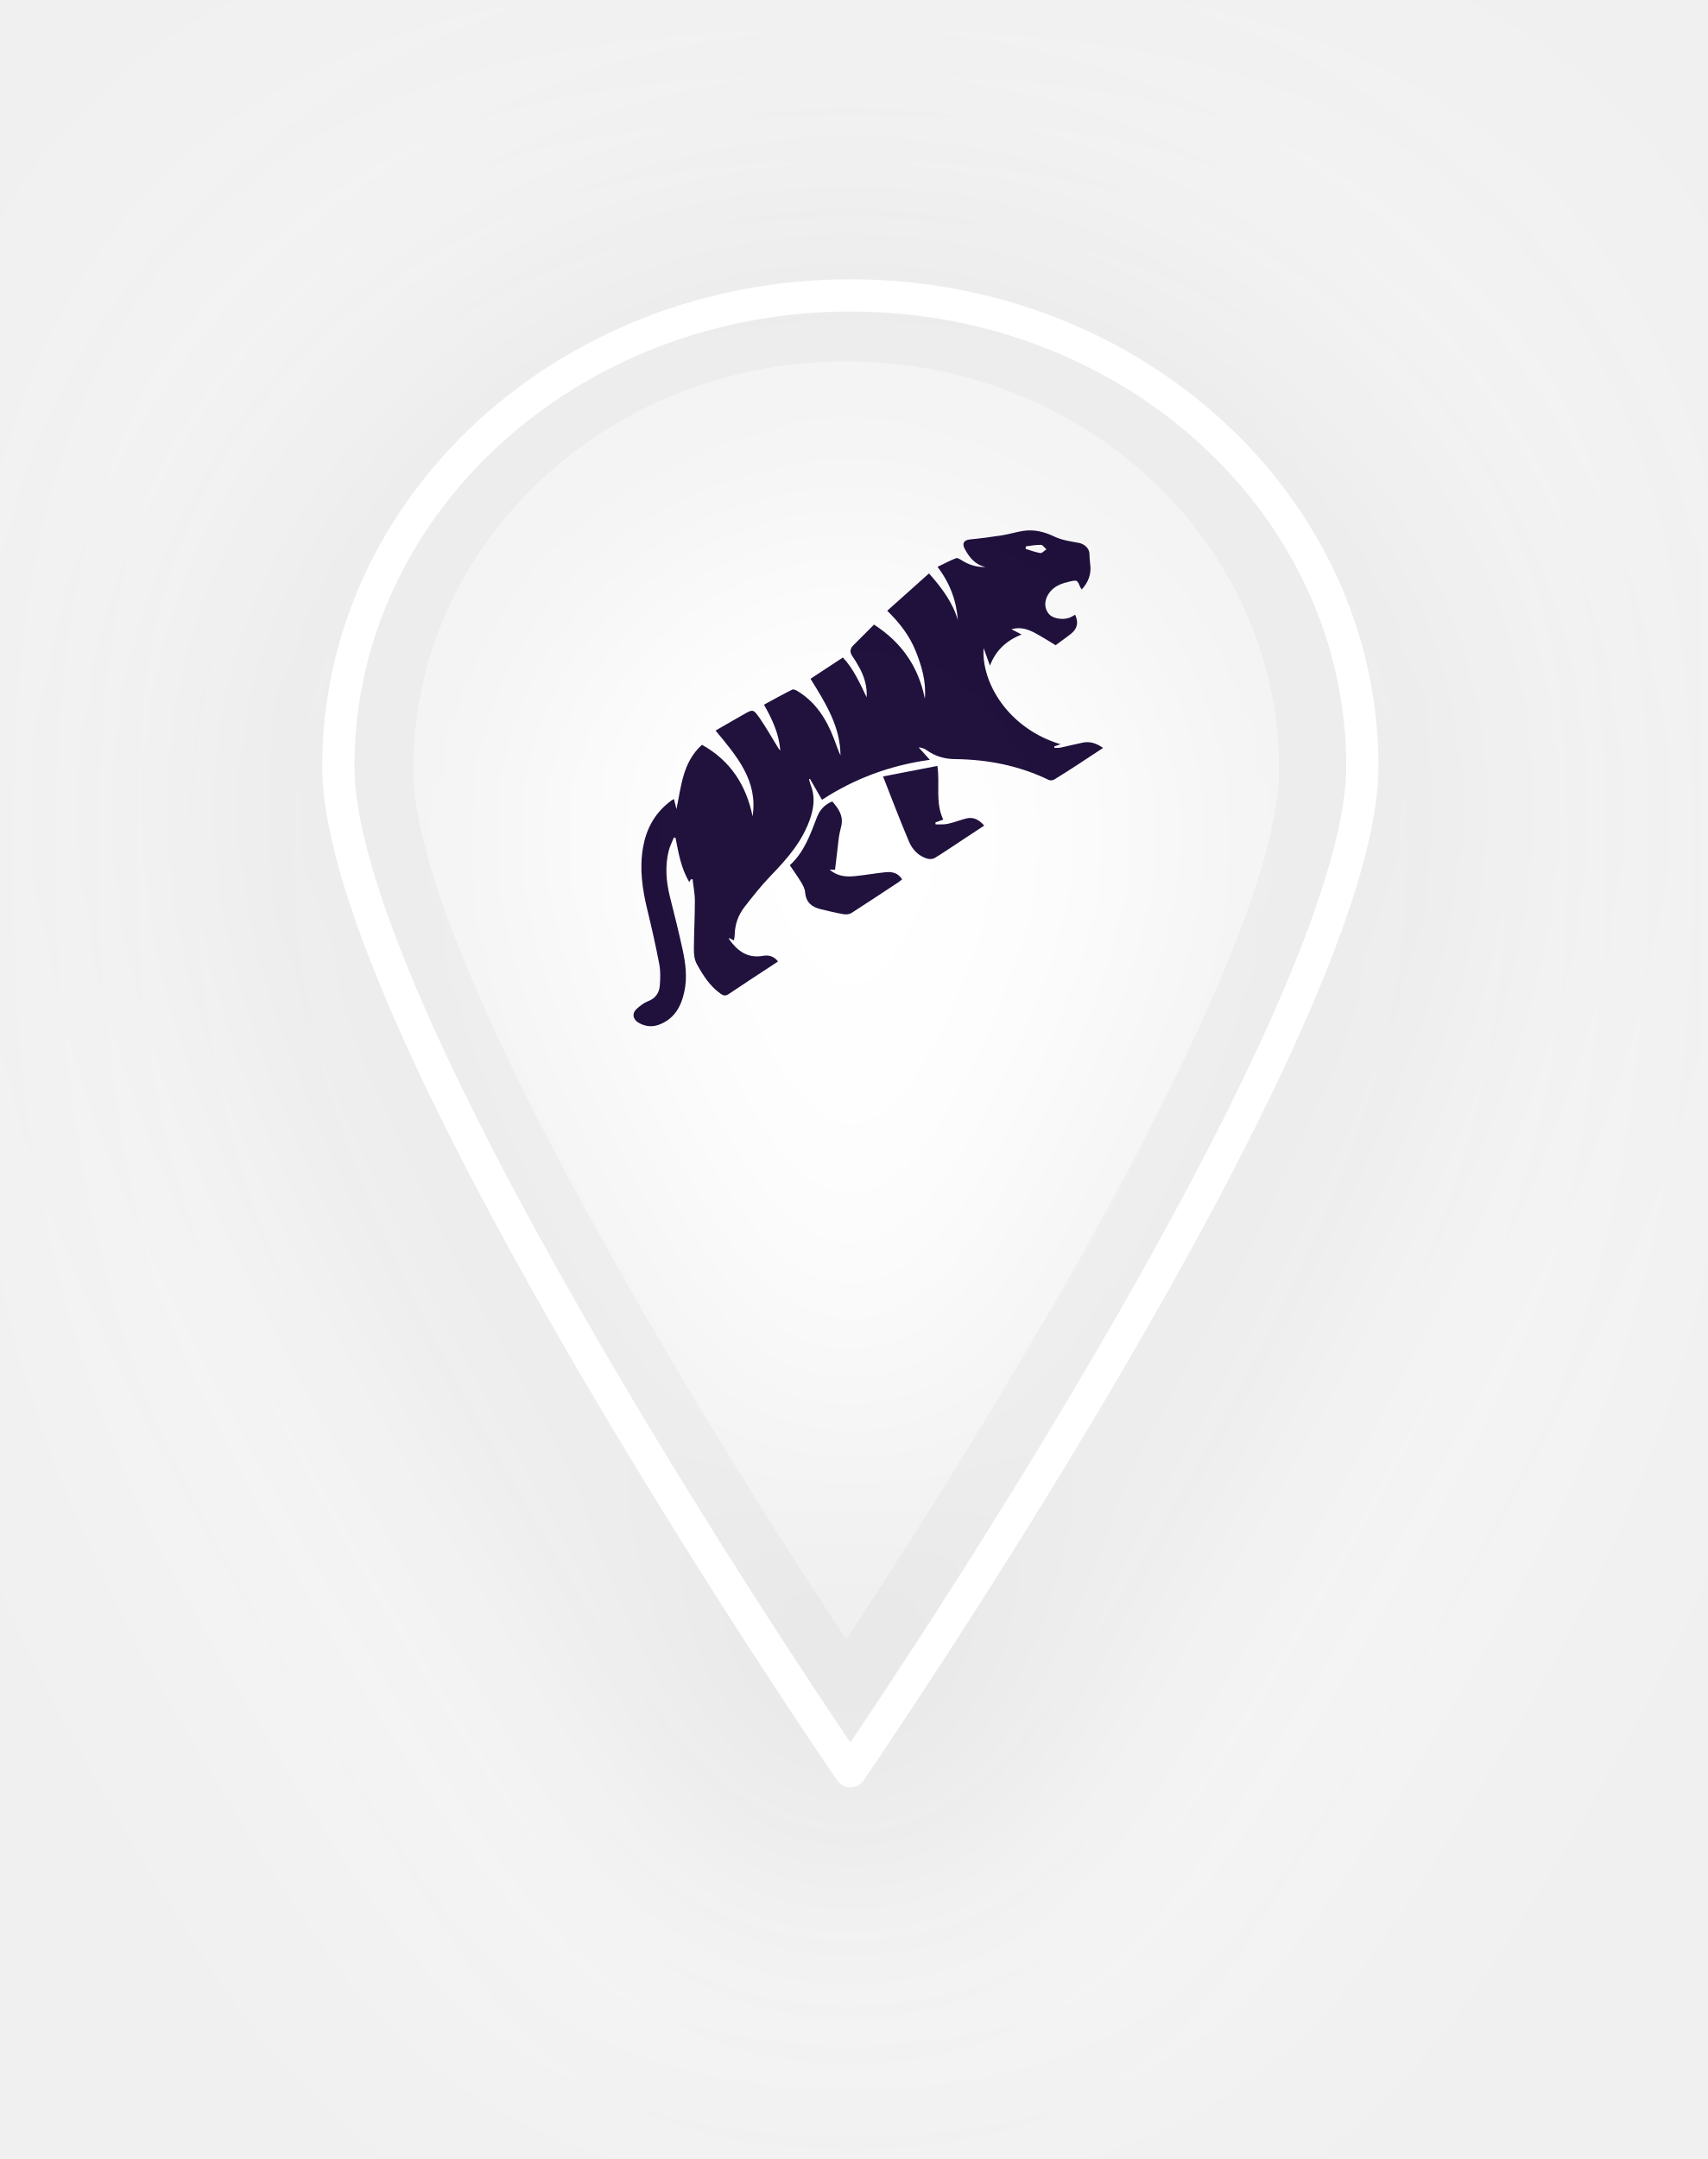
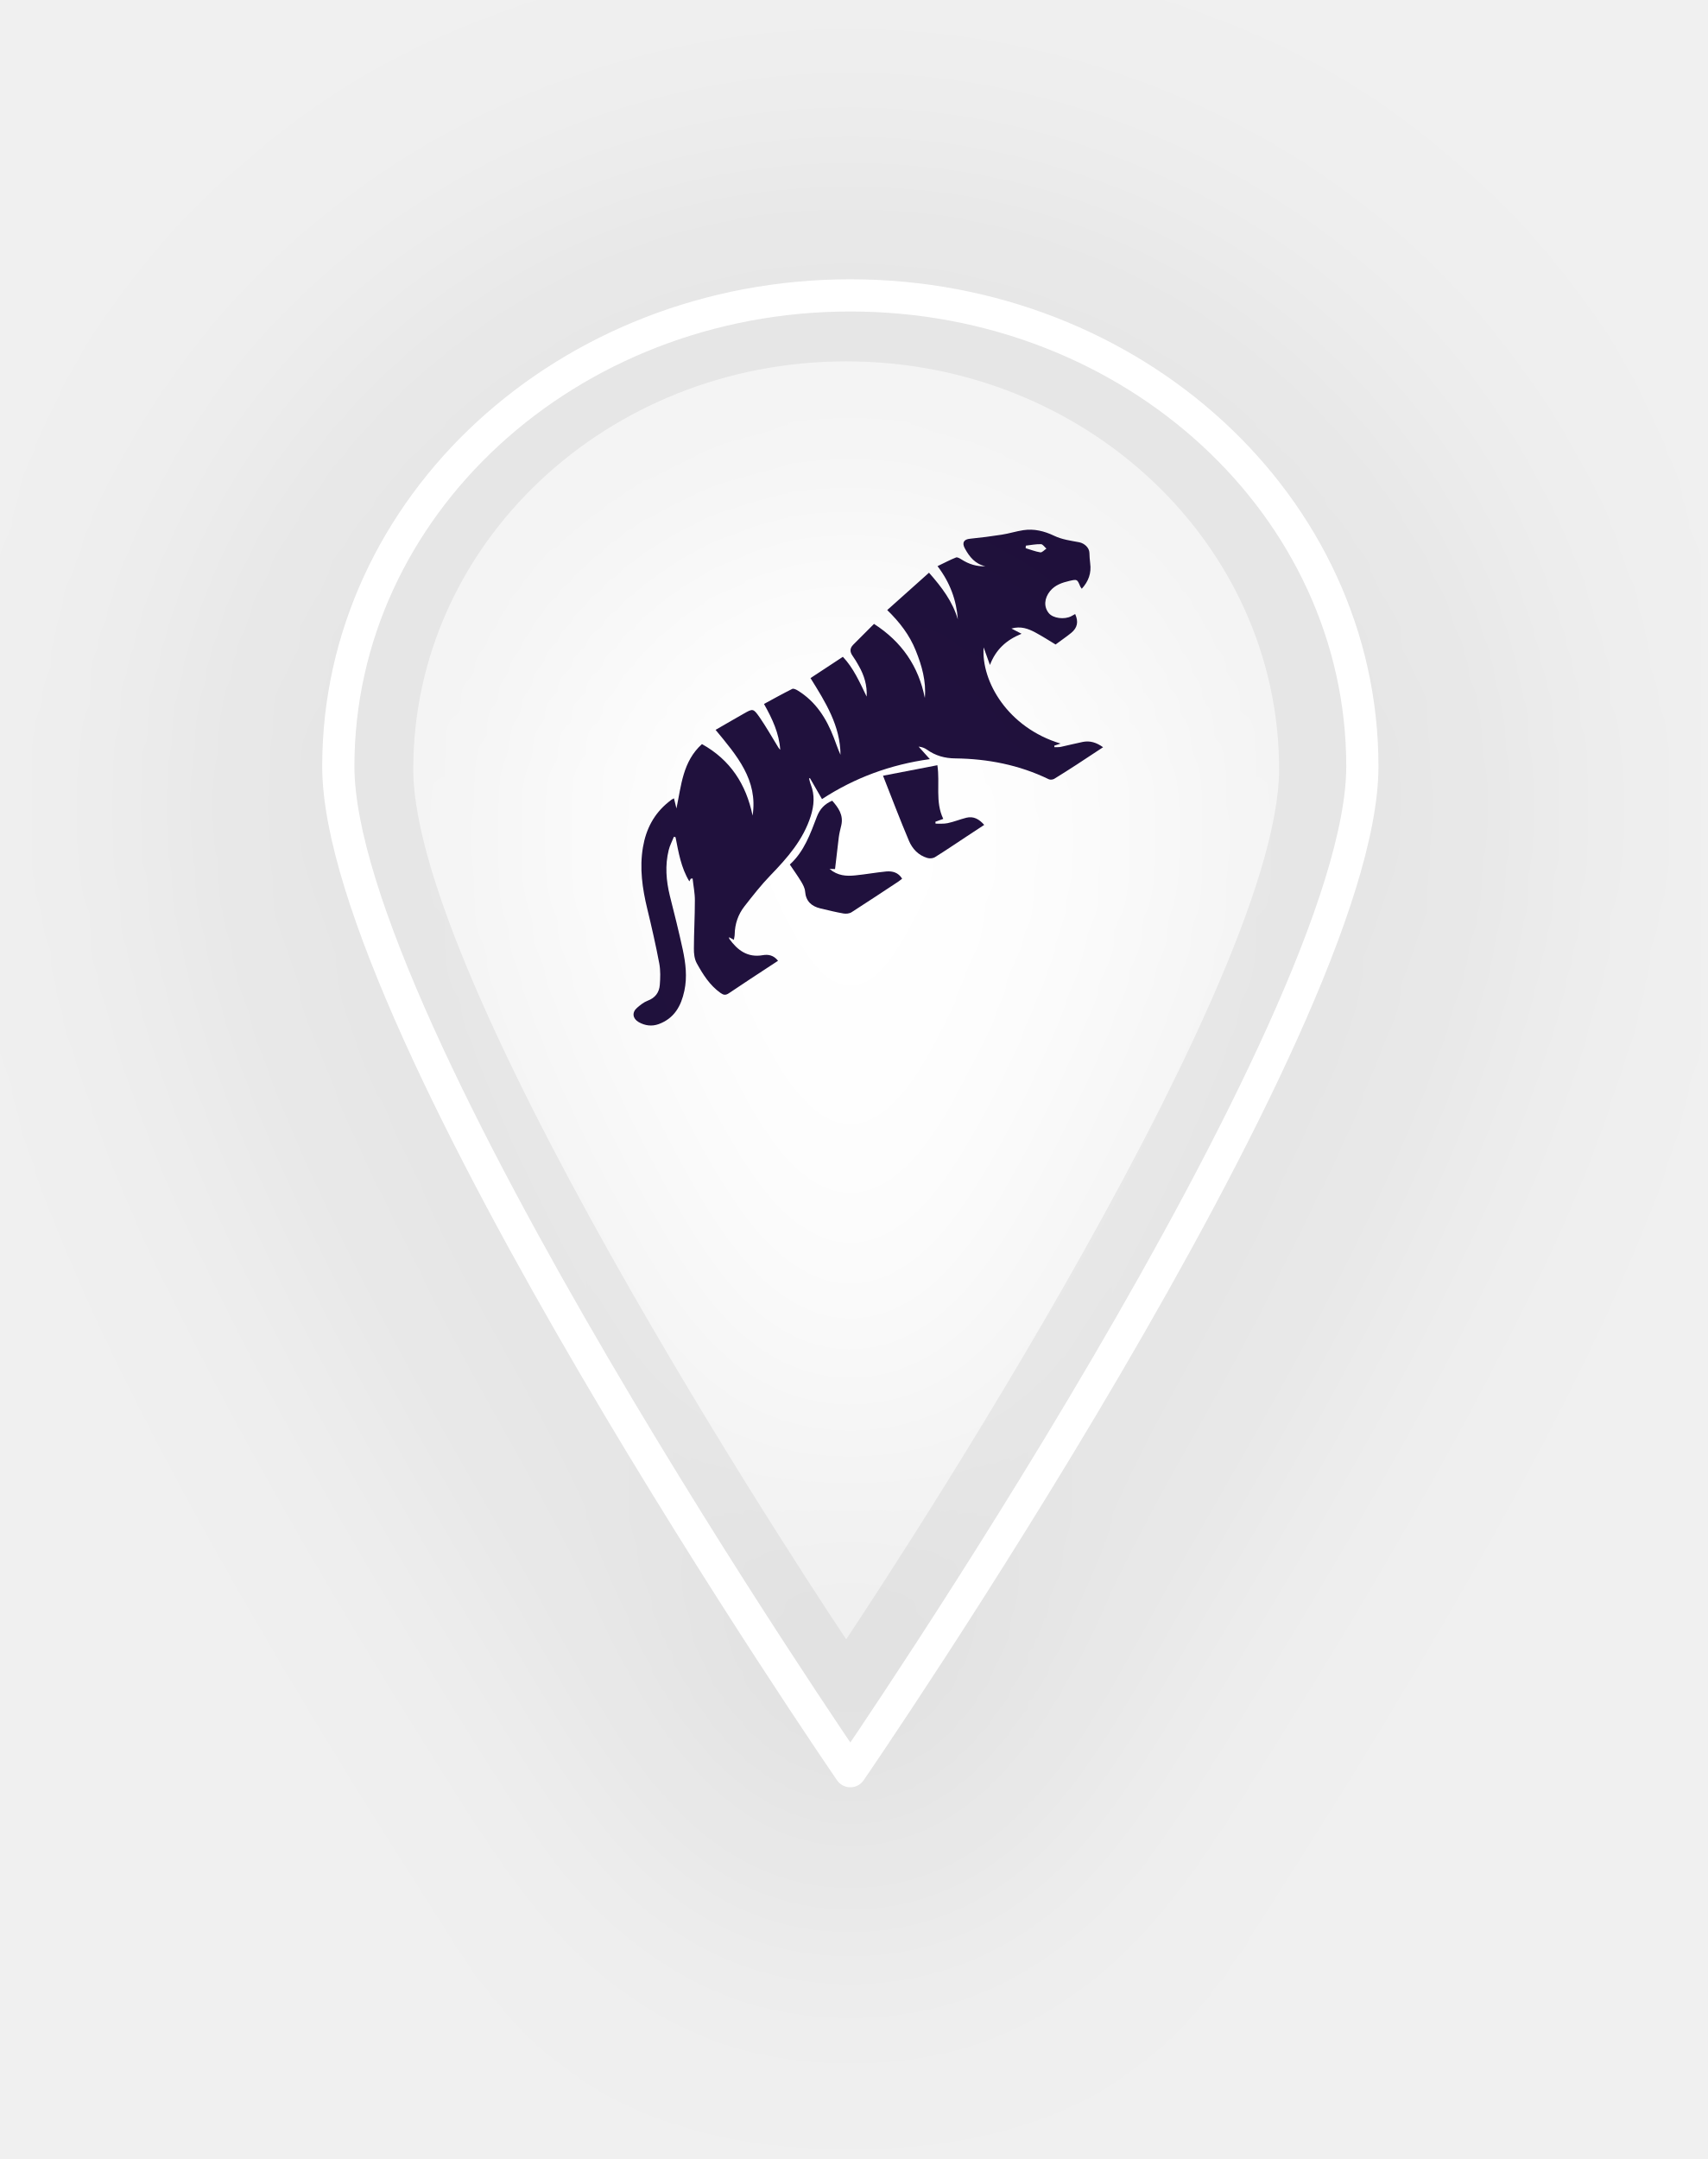
<svg xmlns="http://www.w3.org/2000/svg" width="159" height="201" viewBox="0 0 159 201" fill="none">
+   <path d="M78.787 33.641C56.505 33.641 38.477 50.646 38.477 71.602C38.477 92.558 78.787 152.614 78.787 152.614C78.787 152.614 119.097 92.558 119.097 71.602C119.097 50.646 101.069 33.641 78.787 33.641Z" fill="white" />
+   <path d="M64.316 81.803C64.281 81.864 64.252 81.933 64.183 82.054C63.405 80.766 63.177 79.343 62.899 77.94C62.849 77.922 62.791 77.91 62.747 77.901C62.581 78.326 62.358 78.724 62.259 79.154C61.913 80.564 62.022 81.978 62.367 83.387C62.789 85.06 63.211 86.734 63.572 88.409C63.84 89.668 63.998 90.948 63.722 92.237C63.42 93.656 62.786 94.804 61.338 95.341C60.693 95.576 60.058 95.49 59.471 95.159C58.899 94.831 58.823 94.251 59.316 93.826C59.609 93.571 59.942 93.301 60.303 93.165C61.014 92.898 61.379 92.394 61.434 91.691C61.486 91.04 61.505 90.36 61.389 89.719C61.066 88.006 60.679 86.31 60.268 84.616C59.807 82.717 59.536 80.819 59.864 78.879C60.15 77.194 60.885 75.766 62.236 74.676C62.335 74.598 62.425 74.527 62.523 74.449C62.584 74.409 62.642 74.383 62.753 74.323C62.839 74.657 62.907 74.964 62.984 75.266C63.434 73.133 63.562 70.896 65.359 69.274C68.005 70.743 69.475 73.023 70.072 75.928C70.594 72.615 68.588 70.322 66.628 67.949C67.116 67.666 67.577 67.4 68.039 67.134C68.431 66.914 68.823 66.694 69.218 66.459C70.106 65.951 70.132 65.933 70.736 66.795C71.302 67.618 71.799 68.487 72.315 69.33C72.412 69.493 72.5 69.662 72.647 69.805C72.546 68.272 71.91 66.916 71.135 65.538C72.017 65.058 72.877 64.581 73.76 64.139C73.879 64.073 74.121 64.191 74.27 64.282C75.955 65.313 76.944 66.877 77.632 68.666C77.838 69.197 78.018 69.745 78.257 70.268C78.246 67.582 76.873 65.389 75.466 63.13C76.468 62.471 77.443 61.83 78.479 61.148C79.465 62.186 80.051 63.525 80.693 64.852C80.752 63.819 80.467 62.874 79.959 61.987C79.78 61.664 79.592 61.347 79.378 61.048C79.117 60.678 79.121 60.348 79.443 60.023C80.092 59.383 80.729 58.724 81.378 58.084C83.969 59.752 85.523 62.028 86.112 64.976C86.25 63.425 85.832 61.963 85.26 60.552C84.691 59.127 83.767 57.922 82.609 56.796C83.925 55.616 85.194 54.479 86.499 53.319C87.708 54.688 88.705 56.021 89.185 57.669C89.053 55.867 88.457 54.233 87.293 52.708C87.912 52.414 88.455 52.12 89.022 51.898C89.144 51.856 89.369 51.985 89.523 52.084C90.204 52.518 90.93 52.757 91.757 52.717C90.804 52.513 90.268 51.847 89.844 51.068C89.542 50.524 89.741 50.204 90.335 50.154C91.324 50.057 92.305 49.928 93.282 49.776C93.954 49.673 94.603 49.461 95.275 49.359C96.29 49.207 97.223 49.437 98.166 49.886C98.872 50.227 99.7 50.338 100.489 50.485C100.97 50.584 101.415 50.984 101.435 51.462C101.445 51.795 101.464 52.122 101.507 52.447C101.63 53.359 101.352 54.121 100.724 54.812C100.665 54.724 100.615 54.669 100.583 54.602C100.294 53.911 100.3 53.92 99.579 54.08C98.895 54.24 98.238 54.458 97.769 55.03C97.228 55.701 97.171 56.494 97.654 57.082C98.044 57.568 99.116 57.706 99.752 57.364C99.871 57.298 99.99 57.232 100.109 57.166C100.43 57.887 100.322 58.436 99.751 58.912C99.299 59.285 98.803 59.611 98.286 60.002C97.691 59.638 97.057 59.237 96.406 58.885C95.74 58.53 95.049 58.267 94.174 58.516C94.512 58.683 94.766 58.818 95.117 59.003C93.675 59.586 92.707 60.499 92.173 61.908C91.987 61.389 91.807 60.878 91.585 60.268C91.354 63.454 93.853 67.75 98.749 69.225C98.522 69.298 98.345 69.352 98.165 69.42C98.171 69.466 98.168 69.518 98.174 69.565C98.381 69.555 98.582 69.574 98.78 69.532C99.46 69.386 100.132 69.209 100.818 69.072C101.482 68.938 102.082 69.121 102.708 69.566C101.828 70.144 101.019 70.677 100.218 71.204C99.533 71.641 98.854 72.088 98.157 72.509C98.021 72.586 97.788 72.613 97.656 72.548C94.901 71.214 91.981 70.643 88.956 70.606C87.972 70.599 87.094 70.358 86.29 69.779C86.077 69.63 85.829 69.541 85.532 69.51C85.863 69.872 86.185 70.239 86.577 70.673C82.914 71.182 79.589 72.4 76.536 74.395C76.146 73.721 75.779 73.081 75.417 72.45C75.385 72.459 75.362 72.461 75.33 72.47C75.383 72.661 75.419 72.864 75.496 73.053C75.874 74.025 75.8 74.98 75.493 75.962C74.791 78.186 73.317 79.86 71.739 81.49C70.864 82.392 70.083 83.397 69.313 84.381C68.726 85.132 68.422 86.025 68.406 86.992C68.407 87.142 68.361 87.298 68.33 87.495C68.173 87.409 68.041 87.345 67.878 87.251C67.893 87.329 67.89 87.381 67.908 87.408C68.67 88.467 69.608 89.171 71.013 88.927C71.531 88.838 72.024 88.917 72.443 89.447C72.251 89.573 72.068 89.693 71.894 89.807C70.545 90.695 69.189 91.574 67.86 92.473C67.556 92.673 67.372 92.643 67.086 92.441C66.075 91.722 65.447 90.713 64.871 89.669C64.659 89.28 64.601 88.764 64.608 88.307C64.612 86.819 64.7 85.326 64.699 83.829C64.704 83.146 64.558 82.462 64.487 81.778C64.429 81.804 64.377 81.801 64.316 81.803ZM95.515 50.799C95.507 50.88 95.507 50.956 95.499 51.036C95.951 51.167 96.4 51.35 96.863 51.423C97.032 51.45 97.241 51.2 97.432 51.074C97.263 50.934 97.095 50.666 96.929 50.662C96.455 50.647 95.981 50.745 95.515 50.799Z" fill="#20113D" />
+   <path d="M77.751 80.909C77.675 80.909 77.504 80.896 77.239 80.894C78.004 81.547 78.816 81.579 79.627 81.498C80.592 81.404 81.551 81.226 82.516 81.132C83.086 81.084 83.636 81.212 83.997 81.805C83.872 81.899 83.762 81.997 83.641 82.077C82.197 83.027 80.759 83.985 79.295 84.923C79.095 85.055 78.778 85.087 78.536 85.045C77.811 84.918 77.104 84.743 76.388 84.573C75.549 84.37 75.035 83.903 74.963 82.995C74.941 82.682 74.768 82.369 74.604 82.087C74.278 81.547 73.909 81.035 73.54 80.486C74.887 79.26 75.451 77.618 76.072 76.003C76.345 75.308 76.784 74.843 77.487 74.544C78.063 75.196 78.543 75.874 78.336 76.815C78.247 77.188 78.153 77.551 78.1 77.938C77.98 78.898 77.871 79.875 77.751 80.909Z" fill="#20113D" />
+   <path d="M82.218 72.219C83.981 71.876 85.603 71.564 87.279 71.241C87.537 72.931 87.057 74.643 87.827 76.236C87.566 76.333 87.331 76.412 87.093 76.506C87.096 76.566 87.108 76.621 87.111 76.682C87.483 76.676 87.87 76.711 88.233 76.635C88.826 76.51 89.386 76.279 89.976 76.13C90.644 75.967 91.163 76.254 91.639 76.796C91.074 77.168 90.526 77.528 89.987 77.883C89.004 78.529 88.034 79.193 87.033 79.814C86.854 79.919 86.54 79.937 86.333 79.872C85.503 79.626 84.942 79.015 84.627 78.266C83.794 76.3 83.037 74.296 82.218 72.219Z" fill="#20113D" />
  <g filter="url(#filter0_d_4_5587)">
-     <path d="M78.787 33.641C56.505 33.641 38.477 50.646 38.477 71.602C38.477 92.558 78.787 152.614 78.787 152.614C78.787 152.614 119.097 92.558 119.097 71.602C119.097 50.646 101.069 33.641 78.787 33.641Z" fill="white" />
-     <path d="M64.316 81.869C64.281 81.929 64.252 81.999 64.183 82.12C63.405 80.832 63.177 79.409 62.899 78.005C62.849 77.988 62.791 77.976 62.747 77.967C62.581 78.391 62.358 78.789 62.259 79.22C61.913 80.63 62.022 82.043 62.367 83.452C62.789 85.126 63.211 86.799 63.572 88.475C63.84 89.733 63.998 91.014 63.722 92.303C63.42 93.722 62.786 94.869 61.338 95.406C60.693 95.641 60.058 95.556 59.471 95.224C58.899 94.896 58.823 94.317 59.316 93.892C59.609 93.636 59.942 93.367 60.303 93.23C61.014 92.963 61.379 92.459 61.434 91.756C61.486 91.105 61.505 90.425 61.389 89.785C61.066 88.072 60.679 86.375 60.268 84.682C59.807 82.782 59.536 80.885 59.864 78.945C60.15 77.259 60.885 75.831 62.236 74.741C62.335 74.664 62.425 74.592 62.523 74.515C62.584 74.475 62.642 74.449 62.753 74.389C62.839 74.722 62.907 75.03 62.984 75.331C63.434 73.198 63.562 70.962 65.359 69.339C68.005 70.809 69.475 73.089 70.072 75.994C70.594 72.68 68.588 70.388 66.628 68.014C67.116 67.731 67.577 67.465 68.039 67.199C68.431 66.979 68.823 66.759 69.218 66.525C70.106 66.016 70.132 65.999 70.736 66.86C71.302 67.683 71.799 68.552 72.315 69.396C72.412 69.558 72.5 69.727 72.647 69.87C72.546 68.338 71.91 66.981 71.135 65.604C72.017 65.124 72.877 64.647 73.76 64.204C73.879 64.139 74.121 64.256 74.27 64.347C75.955 65.378 76.944 66.943 77.632 68.731C77.838 69.262 78.018 69.811 78.257 70.333C78.246 67.647 76.873 65.454 75.466 63.195C76.468 62.536 77.443 61.895 78.479 61.214C79.465 62.252 80.051 63.59 80.693 64.918C80.752 63.885 80.467 62.939 79.959 62.052C79.78 61.73 79.592 61.413 79.378 61.113C79.117 60.744 79.121 60.414 79.443 60.089C80.092 59.448 80.729 58.79 81.378 58.149C83.969 59.818 85.523 62.093 86.112 65.041C86.25 63.491 85.832 62.029 85.26 60.618C84.691 59.192 83.767 57.987 82.609 56.861C83.925 55.681 85.194 54.544 86.499 53.384C87.708 54.753 88.705 56.086 89.185 57.734C89.053 55.933 88.457 54.298 87.293 52.773C87.912 52.48 88.455 52.185 89.022 51.964C89.144 51.921 89.369 52.05 89.523 52.15C90.204 52.583 90.93 52.823 91.757 52.783C90.804 52.579 90.268 51.912 89.844 51.133C89.542 50.59 89.741 50.27 90.335 50.219C91.324 50.122 92.305 49.993 93.282 49.841C93.954 49.739 94.603 49.526 95.275 49.424C96.29 49.272 97.223 49.502 98.166 49.952C98.872 50.293 99.7 50.403 100.489 50.551C100.97 50.65 101.415 51.05 101.435 51.527C101.445 51.86 101.464 52.187 101.507 52.512C101.63 53.425 101.352 54.187 100.724 54.877C100.665 54.79 100.615 54.734 100.583 54.668C100.294 53.977 100.3 53.985 99.579 54.145C98.895 54.305 98.238 54.523 97.769 55.096C97.228 55.766 97.171 56.559 97.654 57.147C98.044 57.634 99.116 57.772 99.752 57.429C99.871 57.363 99.99 57.297 100.109 57.232C100.43 57.952 100.322 58.501 99.751 58.978C99.299 59.351 98.803 59.677 98.286 60.067C97.691 59.704 97.057 59.302 96.406 58.95C95.74 58.595 95.049 58.333 94.174 58.581C94.512 58.748 94.766 58.883 95.117 59.068C93.675 59.651 92.707 60.565 92.173 61.973C91.987 61.454 91.807 60.943 91.585 60.334C91.354 63.519 93.853 67.816 98.749 69.29C98.522 69.364 98.345 69.417 98.165 69.485C98.171 69.532 98.168 69.584 98.174 69.63C98.381 69.62 98.582 69.639 98.78 69.597C99.46 69.451 100.132 69.274 100.818 69.137C101.482 69.003 102.082 69.187 102.708 69.631C101.828 70.21 101.019 70.742 100.218 71.269C99.533 71.707 98.854 72.154 98.157 72.574C98.021 72.651 97.788 72.678 97.656 72.614C94.901 71.28 91.981 70.708 88.956 70.672C87.972 70.665 87.094 70.424 86.29 69.845C86.077 69.696 85.829 69.607 85.532 69.576C85.863 69.937 86.185 70.304 86.577 70.738C82.914 71.247 79.589 72.465 76.536 74.46C76.146 73.786 75.779 73.146 75.417 72.516C75.385 72.524 75.362 72.527 75.33 72.535C75.383 72.727 75.419 72.93 75.496 73.118C75.874 74.091 75.8 75.046 75.493 76.028C74.791 78.251 73.317 79.925 71.739 81.555C70.864 82.458 70.083 83.462 69.313 84.447C68.726 85.198 68.422 86.09 68.406 87.057C68.407 87.207 68.361 87.363 68.33 87.56C68.173 87.475 68.041 87.41 67.878 87.317C67.893 87.395 67.89 87.447 67.908 87.473C68.67 88.532 69.608 89.237 71.013 88.992C71.531 88.903 72.024 88.982 72.443 89.512C72.251 89.638 72.068 89.758 71.894 89.873C70.545 90.76 69.189 91.639 67.86 92.538C67.556 92.739 67.372 92.709 67.086 92.507C66.075 91.787 65.447 90.778 64.871 89.735C64.659 89.345 64.601 88.83 64.608 88.372C64.612 86.885 64.7 85.391 64.699 83.895C64.704 83.212 64.558 82.528 64.487 81.844C64.429 81.87 64.377 81.866 64.316 81.869ZM95.515 50.865C95.507 50.946 95.507 51.021 95.499 51.102C95.951 51.233 96.4 51.415 96.863 51.488C97.032 51.516 97.241 51.265 97.432 51.139C97.263 50.999 97.095 50.731 96.929 50.727C96.455 50.712 95.981 50.81 95.515 50.865Z" fill="#20113D" />
-     <path d="M77.751 80.975C77.675 80.974 77.504 80.961 77.239 80.959C78.004 81.613 78.816 81.645 79.627 81.564C80.592 81.469 81.551 81.291 82.516 81.197C83.086 81.149 83.636 81.277 83.997 81.87C83.872 81.965 83.762 82.062 83.641 82.142C82.197 83.092 80.759 84.051 79.295 84.989C79.095 85.12 78.778 85.153 78.536 85.111C77.811 84.984 77.104 84.808 76.388 84.638C75.549 84.435 75.035 83.969 74.963 83.06C74.941 82.748 74.768 82.434 74.604 82.152C74.278 81.612 73.909 81.1 73.54 80.551C74.887 79.326 75.451 77.684 76.072 76.069C76.345 75.374 76.784 74.908 77.487 74.61C78.063 75.262 78.543 75.939 78.336 76.88C78.247 77.253 78.153 77.617 78.1 78.004C77.98 78.963 77.871 79.94 77.751 80.975Z" fill="#20113D" />
-     <path d="M82.218 72.285C83.981 71.942 85.603 71.63 87.279 71.306C87.537 72.997 87.057 74.708 87.827 76.302C87.566 76.398 87.331 76.477 87.093 76.571C87.096 76.632 87.108 76.687 87.111 76.748C87.483 76.742 87.87 76.776 88.233 76.701C88.826 76.575 89.386 76.345 89.976 76.196C90.644 76.033 91.163 76.32 91.639 76.861C91.074 77.233 90.526 77.594 89.987 77.948C89.004 78.595 88.034 79.259 87.033 79.879C86.854 79.985 86.54 80.003 86.333 79.938C85.503 79.692 84.942 79.08 84.627 78.332C83.794 76.365 83.037 74.361 82.218 72.285Z" fill="#20113D" />
-     <g filter="url(#filter1_d_4_5587)">
-       <path d="M79.174 27.5C52.822 27.5 31.5 47.139 31.5 71.34C31.5 95.54 79.174 164.895 79.174 164.895C79.174 164.895 126.849 95.54 126.849 71.34C126.849 47.139 105.527 27.5 79.174 27.5Z" stroke="white" stroke-width="3" stroke-miterlimit="10" stroke-linejoin="round" />
-     </g>
+     <path d="M79.174 27.5C52.822 27.5 31.5 47.139 31.5 71.34C31.5 95.54 79.174 164.895 79.174 164.895C79.174 164.895 126.849 95.54 126.849 71.34C126.849 47.139 105.527 27.5 79.174 27.5Z" stroke="white" stroke-width="3" stroke-miterlimit="10" stroke-linejoin="round" />
  </g>
  <defs>
-     <filter id="filter0_d_4_5587" x="-0.826" y="-0.803" width="160" height="202" filterUnits="userSpaceOnUse" color-interpolation-filters="sRGB">
-       <feFlood flood-opacity="0" result="BackgroundImageFix" />
-       <feColorMatrix in="SourceAlpha" type="matrix" values="0 0 0 0 0 0 0 0 0 0 0 0 0 0 0 0 0 0 127 0" result="hardAlpha" />
-       <feOffset dy="4" />
-       <feGaussianBlur stdDeviation="15" />
-       <feColorMatrix type="matrix" values="0 0 0 0 1 0 0 0 0 1 0 0 0 0 1 0 0 0 0.5 0" />
-       <feBlend mode="normal" in2="BackgroundImageFix" result="effect1_dropShadow_4_5587" />
-       <feBlend mode="normal" in="SourceGraphic" in2="effect1_dropShadow_4_5587" result="shape" />
-     </filter>
-     <filter id="filter1_d_4_5587" x="0" y="0" width="158.349" height="200.395" filterUnits="userSpaceOnUse" color-interpolation-filters="sRGB">
+     <filter id="filter0_d_4_5587" x="0" y="0" width="158.349" height="200.395" filterUnits="userSpaceOnUse" color-interpolation-filters="sRGB">
      <feFlood flood-opacity="0" result="BackgroundImageFix" />
      <feColorMatrix in="SourceAlpha" type="matrix" values="0 0 0 0 0 0 0 0 0 0 0 0 0 0 0 0 0 0 127 0" result="hardAlpha" />
      <feOffset dy="4" />
      <feGaussianBlur stdDeviation="15" />
      <feColorMatrix type="matrix" values="0 0 0 0 0 0 0 0 0 0 0 0 0 0 0 0 0 0 0.5 0" />
      <feBlend mode="normal" in2="BackgroundImageFix" result="effect1_dropShadow_4_5587" />
      <feBlend mode="normal" in="SourceGraphic" in2="effect1_dropShadow_4_5587" result="shape" />
    </filter>
  </defs>
</svg>
